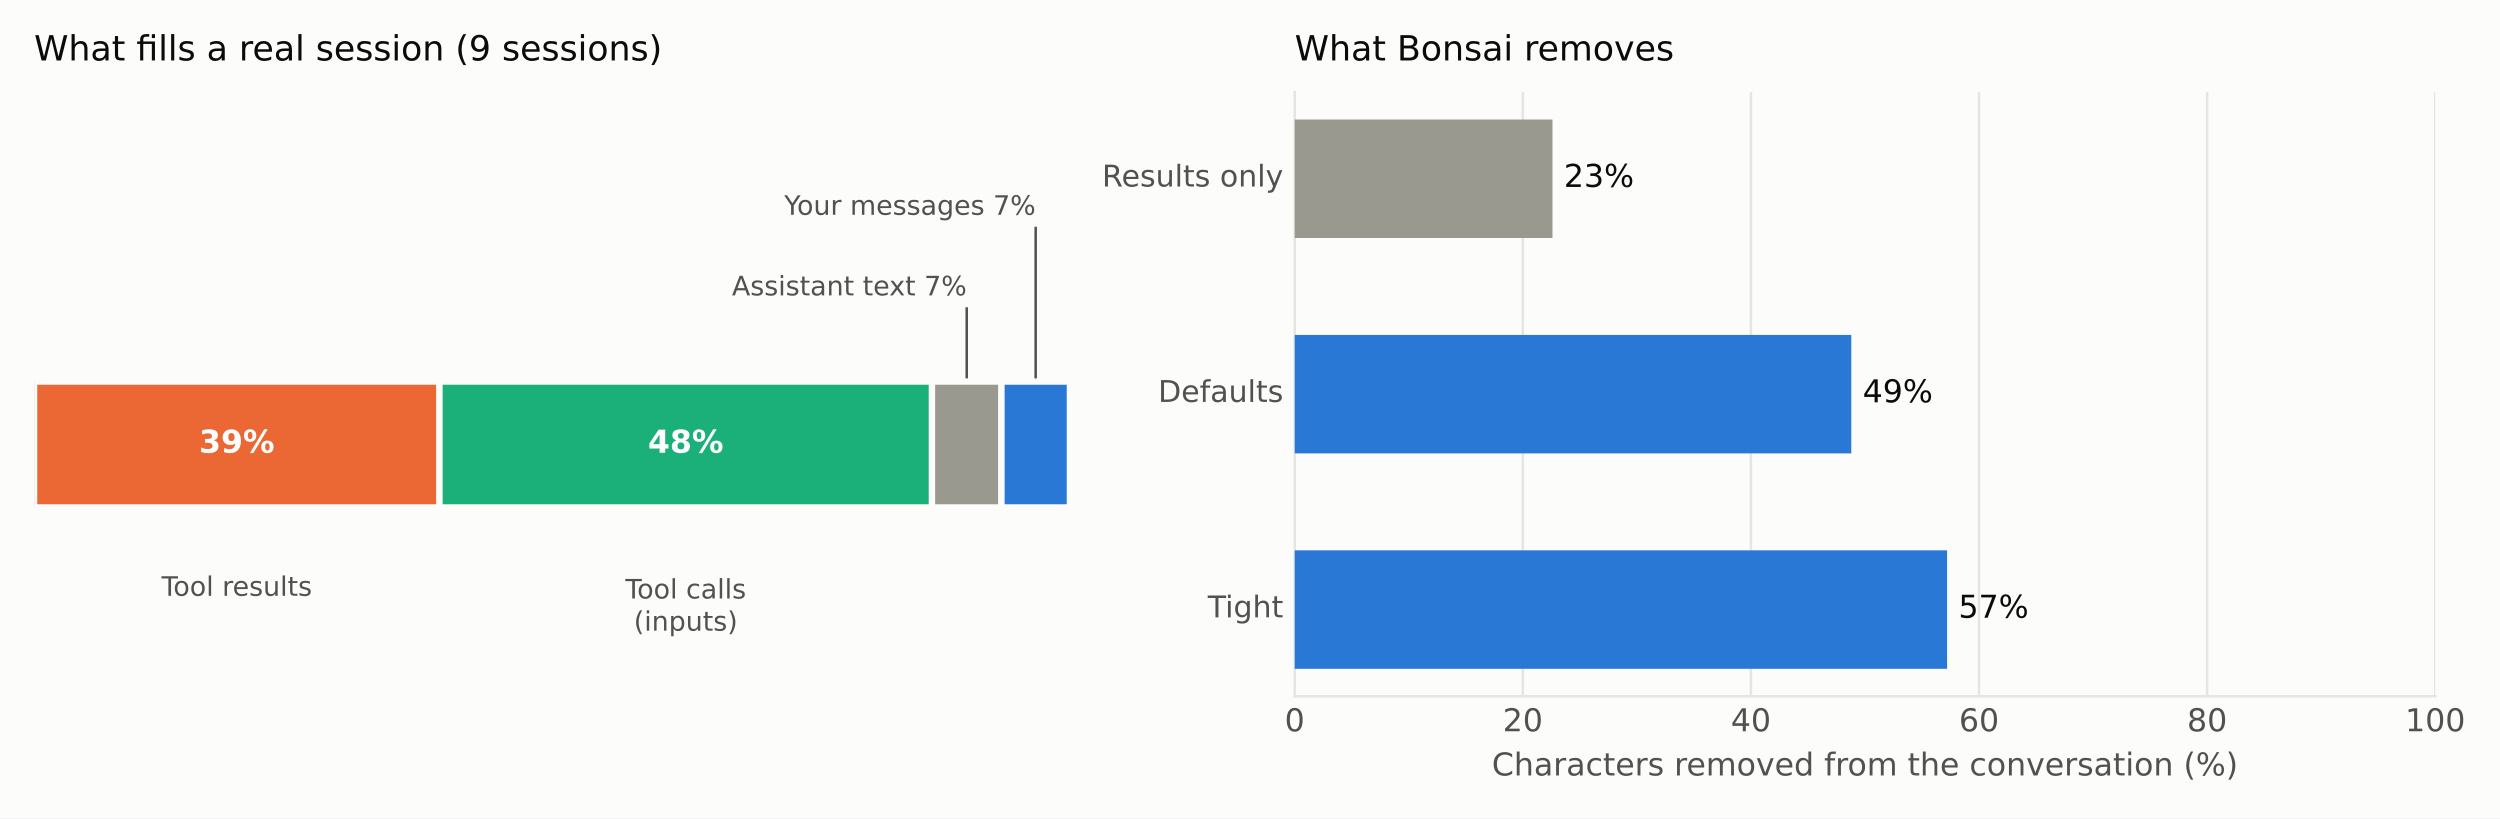
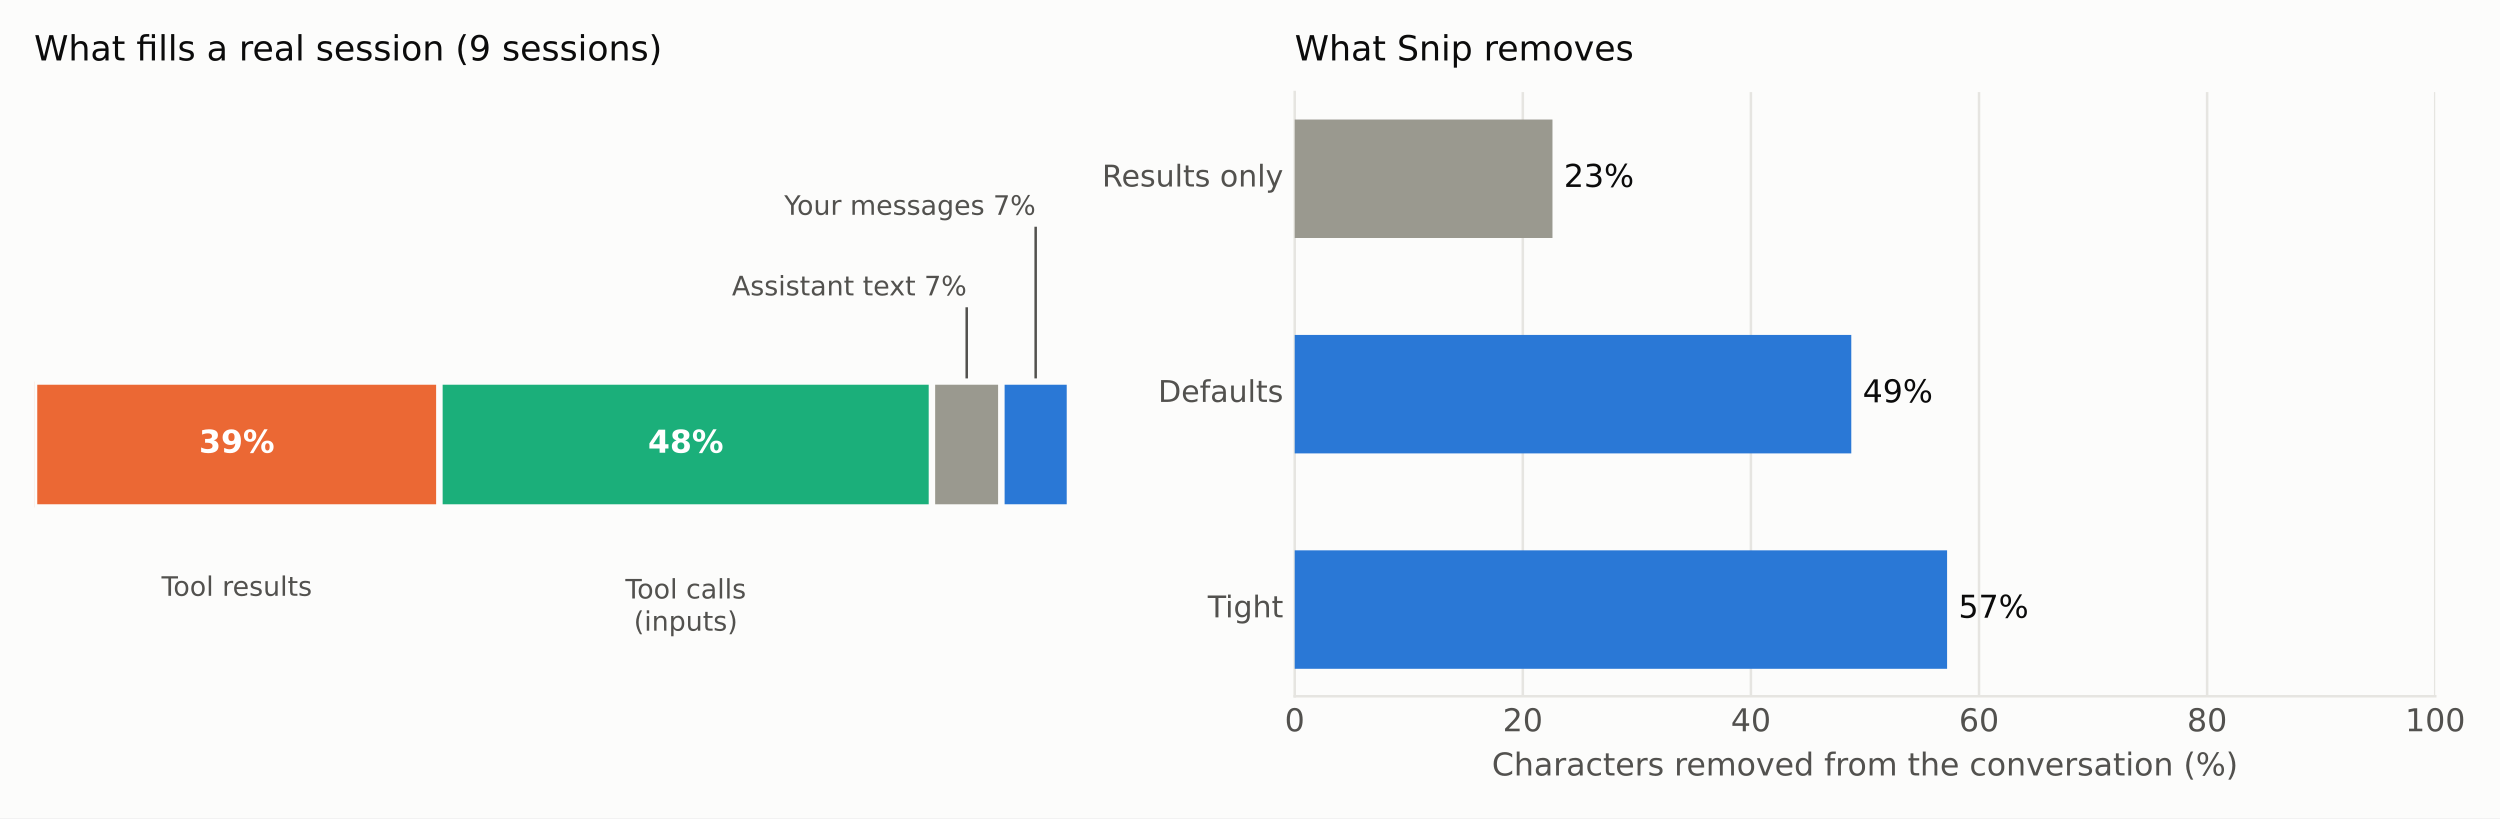
<svg xmlns="http://www.w3.org/2000/svg" xmlns:xlink="http://www.w3.org/1999/xlink" width="792pt" height="259.2pt" viewBox="0 0 792 259.2" version="1.1">
  <defs>
    <style type="text/css">*{stroke-linejoin: round; stroke-linecap: butt}</style>
  </defs>
  <g id="figure_1">
    <g id="patch_1">
      <path d="M 0 259.2  L 792 259.2  L 792 0  L 0 0  z " style="fill: #fcfcfb" />
    </g>
    <g id="axes_1">
      <g id="line2d_1">
-         <path d="M 306.258 120.88  L 306.258 97.75  " clip-path="url(#p1b82199950)" style="fill: none; stroke: #52514e; stroke-width: 0.8; stroke-linecap: square" />
+         <path d="M 306.258 120.88  L 306.258 97.75  " clip-path="url(#pab57ac7c06)" style="fill: none; stroke: #52514e; stroke-width: 0.8; stroke-linecap: square" />
      </g>
      <g id="line2d_2">
-         <path d="M 328.101 120.88  L 328.101 72.227  " clip-path="url(#p1b82199950)" style="fill: none; stroke: #52514e; stroke-width: 0.8; stroke-linecap: square" />
+         <path d="M 328.101 120.88  L 328.101 72.227  " clip-path="url(#pab57ac7c06)" style="fill: none; stroke: #52514e; stroke-width: 0.8; stroke-linecap: square" />
      </g>
      <g id="patch_2">
-         <path d="M 10.8 160.759  L 139.231 160.759  L 139.231 120.88  L 10.8 120.88  z " clip-path="url(#p1b82199950)" style="fill: #eb6834; stroke: #fcfcfb; stroke-width: 2; stroke-linejoin: miter" />
+         <path d="M 10.8 160.759  L 139.231 160.759  L 139.231 120.88  L 10.8 120.88  z " clip-path="url(#pab57ac7c06)" style="fill: #eb6834; stroke: #fcfcfb; stroke-width: 2; stroke-linejoin: miter" />
      </g>
      <g id="text_1">
        <g style="fill: #ffffff" transform="translate(63.0477 143.4169) scale(0.1 -0.1)">
          <defs>
            <path id="DejaVuSans-Bold-16" d="M 2981 2516  Q 3453 2394 3698 2092  Q 3944 1791 3944 1325  Q 3944 631 3412 270  Q 2881 -91 1863 -91  Q 1503 -91 1142 -33  Q 781 25 428 141  L 428 1069  Q 766 900 1098 814  Q 1431 728 1753 728  Q 2231 728 2486 893  Q 2741 1059 2741 1369  Q 2741 1688 2480 1852  Q 2219 2016 1709 2016  L 1228 2016  L 1228 2791  L 1734 2791  Q 2188 2791 2409 2933  Q 2631 3075 2631 3366  Q 2631 3634 2415 3781  Q 2200 3928 1806 3928  Q 1516 3928 1219 3862  Q 922 3797 628 3669  L 628 4550  Q 984 4650 1334 4700  Q 1684 4750 2022 4750  Q 2931 4750 3382 4451  Q 3834 4153 3834 3553  Q 3834 3144 3618 2883  Q 3403 2622 2981 2516  z " transform="scale(0.015625)" />
            <path id="DejaVuSans-Bold-1c" d="M 641 103  L 641 966  Q 928 831 1190 764  Q 1453 697 1709 697  Q 2247 697 2547 995  Q 2847 1294 2900 1881  Q 2688 1725 2447 1647  Q 2206 1569 1925 1569  Q 1209 1569 770 1986  Q 331 2403 331 3084  Q 331 3838 820 4291  Q 1309 4744 2131 4744  Q 3044 4744 3544 4128  Q 4044 3513 4044 2388  Q 4044 1231 3459 570  Q 2875 -91 1856 -91  Q 1528 -91 1228 -42  Q 928 6 641 103  z M 2125 2350  Q 2441 2350 2600 2554  Q 2759 2759 2759 3169  Q 2759 3575 2600 3781  Q 2441 3988 2125 3988  Q 1809 3988 1650 3781  Q 1491 3575 1491 3169  Q 1491 2759 1650 2554  Q 1809 2350 2125 2350  z " transform="scale(0.015625)" />
            <path id="DejaVuSans-Bold-8" d="M 4959 1925  Q 4738 1925 4616 1733  Q 4494 1541 4494 1184  Q 4494 825 4614 633  Q 4734 441 4959 441  Q 5184 441 5303 633  Q 5422 825 5422 1184  Q 5422 1541 5301 1733  Q 5181 1925 4959 1925  z M 4959 2450  Q 5541 2450 5875 2112  Q 6209 1775 6209 1184  Q 6209 594 5875 251  Q 5541 -91 4959 -91  Q 4378 -91 4042 251  Q 3706 594 3706 1184  Q 3706 1772 4042 2111  Q 4378 2450 4959 2450  z M 2094 -91  L 1403 -91  L 4319 4750  L 5013 4750  L 2094 -91  z M 1453 4750  Q 2034 4750 2367 4411  Q 2700 4072 2700 3481  Q 2700 2891 2367 2550  Q 2034 2209 1453 2209  Q 872 2209 539 2550  Q 206 2891 206 3481  Q 206 4072 539 4411  Q 872 4750 1453 4750  z M 1453 4225  Q 1228 4225 1106 4031  Q 984 3838 984 3481  Q 984 3122 1106 2926  Q 1228 2731 1453 2731  Q 1678 2731 1798 2926  Q 1919 3122 1919 3481  Q 1919 3838 1797 4031  Q 1675 4225 1453 4225  z " transform="scale(0.015625)" />
          </defs>
          <use xlink:href="#DejaVuSans-Bold-16" />
          <use xlink:href="#DejaVuSans-Bold-1c" transform="translate(69.57812 0)" />
          <use xlink:href="#DejaVuSans-Bold-8" transform="translate(139.1562 0)" />
        </g>
      </g>
      <g id="text_2">
        <g style="fill: #52514e" transform="translate(51.1725 188.7523) scale(0.085 -0.085)">
          <defs>
            <path id="DejaVuSans-37" d="M -19 4666  L 3928 4666  L 3928 4134  L 2272 4134  L 2272 0  L 1638 0  L 1638 4134  L -19 4134  L -19 4666  z " transform="scale(0.015625)" />
            <path id="DejaVuSans-52" d="M 1959 3097  Q 1497 3097 1228 2736  Q 959 2375 959 1747  Q 959 1119 1226 758  Q 1494 397 1959 397  Q 2419 397 2687 759  Q 2956 1122 2956 1747  Q 2956 2369 2687 2733  Q 2419 3097 1959 3097  z M 1959 3584  Q 2709 3584 3137 3096  Q 3566 2609 3566 1747  Q 3566 888 3137 398  Q 2709 -91 1959 -91  Q 1206 -91 779 398  Q 353 888 353 1747  Q 353 2609 779 3096  Q 1206 3584 1959 3584  z " transform="scale(0.015625)" />
            <path id="DejaVuSans-4f" d="M 603 4863  L 1178 4863  L 1178 0  L 603 0  L 603 4863  z " transform="scale(0.015625)" />
            <path id="DejaVuSans-3" transform="scale(0.015625)" />
            <path id="DejaVuSans-55" d="M 2631 2963  Q 2534 3019 2420 3045  Q 2306 3072 2169 3072  Q 1681 3072 1420 2755  Q 1159 2438 1159 1844  L 1159 0  L 581 0  L 581 3500  L 1159 3500  L 1159 2956  Q 1341 3275 1631 3429  Q 1922 3584 2338 3584  Q 2397 3584 2469 3576  Q 2541 3569 2628 3553  L 2631 2963  z " transform="scale(0.015625)" />
            <path id="DejaVuSans-48" d="M 3597 1894  L 3597 1613  L 953 1613  Q 991 1019 1311 708  Q 1631 397 2203 397  Q 2534 397 2845 478  Q 3156 559 3463 722  L 3463 178  Q 3153 47 2828 -22  Q 2503 -91 2169 -91  Q 1331 -91 842 396  Q 353 884 353 1716  Q 353 2575 817 3079  Q 1281 3584 2069 3584  Q 2775 3584 3186 3129  Q 3597 2675 3597 1894  z M 3022 2063  Q 3016 2534 2758 2815  Q 2500 3097 2075 3097  Q 1594 3097 1305 2825  Q 1016 2553 972 2059  L 3022 2063  z " transform="scale(0.015625)" />
            <path id="DejaVuSans-56" d="M 2834 3397  L 2834 2853  Q 2591 2978 2328 3040  Q 2066 3103 1784 3103  Q 1356 3103 1142 2972  Q 928 2841 928 2578  Q 928 2378 1081 2264  Q 1234 2150 1697 2047  L 1894 2003  Q 2506 1872 2764 1633  Q 3022 1394 3022 966  Q 3022 478 2636 193  Q 2250 -91 1575 -91  Q 1294 -91 989 -36  Q 684 19 347 128  L 347 722  Q 666 556 975 473  Q 1284 391 1588 391  Q 1994 391 2212 530  Q 2431 669 2431 922  Q 2431 1156 2273 1281  Q 2116 1406 1581 1522  L 1381 1569  Q 847 1681 609 1914  Q 372 2147 372 2553  Q 372 3047 722 3315  Q 1072 3584 1716 3584  Q 2034 3584 2315 3537  Q 2597 3491 2834 3397  z " transform="scale(0.015625)" />
            <path id="DejaVuSans-58" d="M 544 1381  L 544 3500  L 1119 3500  L 1119 1403  Q 1119 906 1312 657  Q 1506 409 1894 409  Q 2359 409 2629 706  Q 2900 1003 2900 1516  L 2900 3500  L 3475 3500  L 3475 0  L 2900 0  L 2900 538  Q 2691 219 2414 64  Q 2138 -91 1772 -91  Q 1169 -91 856 284  Q 544 659 544 1381  z M 1991 3584  L 1991 3584  z " transform="scale(0.015625)" />
            <path id="DejaVuSans-57" d="M 1172 4494  L 1172 3500  L 2356 3500  L 2356 3053  L 1172 3053  L 1172 1153  Q 1172 725 1289 603  Q 1406 481 1766 481  L 2356 481  L 2356 0  L 1766 0  Q 1100 0 847 248  Q 594 497 594 1153  L 594 3053  L 172 3053  L 172 3500  L 594 3500  L 594 4494  L 1172 4494  z " transform="scale(0.015625)" />
          </defs>
          <use xlink:href="#DejaVuSans-37" />
          <use xlink:href="#DejaVuSans-52" transform="translate(44.09375 0)" />
          <use xlink:href="#DejaVuSans-52" transform="translate(105.2812 0)" />
          <use xlink:href="#DejaVuSans-4f" transform="translate(166.4688 0)" />
          <use xlink:href="#DejaVuSans-3" transform="translate(194.25 0)" />
          <use xlink:href="#DejaVuSans-55" transform="translate(226.0312 0)" />
          <use xlink:href="#DejaVuSans-48" transform="translate(264.9375 0)" />
          <use xlink:href="#DejaVuSans-56" transform="translate(326.4688 0)" />
          <use xlink:href="#DejaVuSans-58" transform="translate(378.5625 0)" />
          <use xlink:href="#DejaVuSans-4f" transform="translate(441.9375 0)" />
          <use xlink:href="#DejaVuSans-57" transform="translate(469.7188 0)" />
          <use xlink:href="#DejaVuSans-56" transform="translate(508.9219 0)" />
        </g>
      </g>
      <g id="patch_3">
-         <path d="M 139.231 160.759  L 295.254 160.759  L 295.254 120.88  L 139.231 120.88  z " clip-path="url(#p1b82199950)" style="fill: #1baf7a; stroke: #fcfcfb; stroke-width: 2; stroke-linejoin: miter" />
+         <path d="M 139.231 160.759  L 295.254 160.759  L 295.254 120.88  L 139.231 120.88  z " clip-path="url(#pab57ac7c06)" style="fill: #1baf7a; stroke: #fcfcfb; stroke-width: 2; stroke-linejoin: miter" />
      </g>
      <g id="text_3">
        <g style="fill: #ffffff" transform="translate(205.2747 143.4169) scale(0.1 -0.1)">
          <defs>
            <path id="DejaVuSans-Bold-17" d="M 2356 3675  L 1038 1722  L 2356 1722  L 2356 3675  z M 2156 4666  L 3494 4666  L 3494 1722  L 4159 1722  L 4159 850  L 3494 850  L 3494 0  L 2356 0  L 2356 850  L 288 850  L 288 1881  L 2156 4666  z " transform="scale(0.015625)" />
            <path id="DejaVuSans-Bold-1b" d="M 2228 2088  Q 1891 2088 1709 1903  Q 1528 1719 1528 1375  Q 1528 1031 1709 848  Q 1891 666 2228 666  Q 2563 666 2741 848  Q 2919 1031 2919 1375  Q 2919 1722 2741 1905  Q 2563 2088 2228 2088  z M 1350 2484  Q 925 2613 709 2878  Q 494 3144 494 3541  Q 494 4131 934 4440  Q 1375 4750 2228 4750  Q 3075 4750 3515 4442  Q 3956 4134 3956 3541  Q 3956 3144 3739 2878  Q 3522 2613 3097 2484  Q 3572 2353 3814 2058  Q 4056 1763 4056 1313  Q 4056 619 3595 264  Q 3134 -91 2228 -91  Q 1319 -91 855 264  Q 391 619 391 1313  Q 391 1763 633 2058  Q 875 2353 1350 2484  z M 1631 3419  Q 1631 3141 1786 2991  Q 1941 2841 2228 2841  Q 2509 2841 2662 2991  Q 2816 3141 2816 3419  Q 2816 3697 2662 3845  Q 2509 3994 2228 3994  Q 1941 3994 1786 3844  Q 1631 3694 1631 3419  z " transform="scale(0.015625)" />
          </defs>
          <use xlink:href="#DejaVuSans-Bold-17" />
          <use xlink:href="#DejaVuSans-Bold-1b" transform="translate(69.57812 0)" />
          <use xlink:href="#DejaVuSans-Bold-8" transform="translate(139.1562 0)" />
        </g>
      </g>
      <g id="text_4">
        <g style="fill: #52514e" transform="translate(198.1197 189.6031) scale(0.085 -0.085)">
          <defs>
            <path id="DejaVuSans-46" d="M 3122 3366  L 3122 2828  Q 2878 2963 2633 3030  Q 2388 3097 2138 3097  Q 1578 3097 1268 2742  Q 959 2388 959 1747  Q 959 1106 1268 751  Q 1578 397 2138 397  Q 2388 397 2633 464  Q 2878 531 3122 666  L 3122 134  Q 2881 22 2623 -34  Q 2366 -91 2075 -91  Q 1284 -91 818 406  Q 353 903 353 1747  Q 353 2603 823 3093  Q 1294 3584 2113 3584  Q 2378 3584 2631 3529  Q 2884 3475 3122 3366  z " transform="scale(0.015625)" />
            <path id="DejaVuSans-44" d="M 2194 1759  Q 1497 1759 1228 1600  Q 959 1441 959 1056  Q 959 750 1161 570  Q 1363 391 1709 391  Q 2188 391 2477 730  Q 2766 1069 2766 1631  L 2766 1759  L 2194 1759  z M 3341 1997  L 3341 0  L 2766 0  L 2766 531  Q 2569 213 2275 61  Q 1981 -91 1556 -91  Q 1019 -91 701 211  Q 384 513 384 1019  Q 384 1609 779 1909  Q 1175 2209 1959 2209  L 2766 2209  L 2766 2266  Q 2766 2663 2505 2880  Q 2244 3097 1772 3097  Q 1472 3097 1187 3025  Q 903 2953 641 2809  L 641 3341  Q 956 3463 1253 3523  Q 1550 3584 1831 3584  Q 2591 3584 2966 3190  Q 3341 2797 3341 1997  z " transform="scale(0.015625)" />
          </defs>
          <use xlink:href="#DejaVuSans-37" />
          <use xlink:href="#DejaVuSans-52" transform="translate(44.09375 0)" />
          <use xlink:href="#DejaVuSans-52" transform="translate(105.2812 0)" />
          <use xlink:href="#DejaVuSans-4f" transform="translate(166.4688 0)" />
          <use xlink:href="#DejaVuSans-3" transform="translate(194.25 0)" />
          <use xlink:href="#DejaVuSans-46" transform="translate(226.0312 0)" />
          <use xlink:href="#DejaVuSans-44" transform="translate(281.0156 0)" />
          <use xlink:href="#DejaVuSans-4f" transform="translate(342.2969 0)" />
          <use xlink:href="#DejaVuSans-4f" transform="translate(370.0781 0)" />
          <use xlink:href="#DejaVuSans-56" transform="translate(397.8594 0)" />
        </g>
        <g style="fill: #52514e" transform="translate(200.7806 199.8054) scale(0.085 -0.085)">
          <defs>
            <path id="DejaVuSans-b" d="M 1984 4856  Q 1566 4138 1362 3434  Q 1159 2731 1159 2009  Q 1159 1288 1364 580  Q 1569 -128 1984 -844  L 1484 -844  Q 1016 -109 783 600  Q 550 1309 550 2009  Q 550 2706 781 3412  Q 1013 4119 1484 4856  L 1984 4856  z " transform="scale(0.015625)" />
            <path id="DejaVuSans-4c" d="M 603 3500  L 1178 3500  L 1178 0  L 603 0  L 603 3500  z M 603 4863  L 1178 4863  L 1178 4134  L 603 4134  L 603 4863  z " transform="scale(0.015625)" />
            <path id="DejaVuSans-51" d="M 3513 2113  L 3513 0  L 2938 0  L 2938 2094  Q 2938 2591 2744 2837  Q 2550 3084 2163 3084  Q 1697 3084 1428 2787  Q 1159 2491 1159 1978  L 1159 0  L 581 0  L 581 3500  L 1159 3500  L 1159 2956  Q 1366 3272 1645 3428  Q 1925 3584 2291 3584  Q 2894 3584 3203 3211  Q 3513 2838 3513 2113  z " transform="scale(0.015625)" />
            <path id="DejaVuSans-53" d="M 1159 525  L 1159 -1331  L 581 -1331  L 581 3500  L 1159 3500  L 1159 2969  Q 1341 3281 1617 3432  Q 1894 3584 2278 3584  Q 2916 3584 3314 3078  Q 3713 2572 3713 1747  Q 3713 922 3314 415  Q 2916 -91 2278 -91  Q 1894 -91 1617 61  Q 1341 213 1159 525  z M 3116 1747  Q 3116 2381 2855 2742  Q 2594 3103 2138 3103  Q 1681 3103 1420 2742  Q 1159 2381 1159 1747  Q 1159 1113 1420 752  Q 1681 391 2138 391  Q 2594 391 2855 752  Q 3116 1113 3116 1747  z " transform="scale(0.015625)" />
            <path id="DejaVuSans-c" d="M 513 4856  L 1013 4856  Q 1481 4119 1714 3412  Q 1947 2706 1947 2009  Q 1947 1309 1714 600  Q 1481 -109 1013 -844  L 513 -844  Q 928 -128 1133 580  Q 1338 1288 1338 2009  Q 1338 2731 1133 3434  Q 928 4138 513 4856  z " transform="scale(0.015625)" />
          </defs>
          <use xlink:href="#DejaVuSans-b" />
          <use xlink:href="#DejaVuSans-4c" transform="translate(39.01562 0)" />
          <use xlink:href="#DejaVuSans-51" transform="translate(66.79688 0)" />
          <use xlink:href="#DejaVuSans-53" transform="translate(130.1719 0)" />
          <use xlink:href="#DejaVuSans-58" transform="translate(193.6562 0)" />
          <use xlink:href="#DejaVuSans-57" transform="translate(257.0312 0)" />
          <use xlink:href="#DejaVuSans-56" transform="translate(296.2344 0)" />
          <use xlink:href="#DejaVuSans-c" transform="translate(348.3281 0)" />
        </g>
      </g>
      <g id="patch_4">
-         <path d="M 295.254 160.759  L 317.261 160.759  L 317.261 120.88  L 295.254 120.88  z " clip-path="url(#p1b82199950)" style="fill: #9a998f; stroke: #fcfcfb; stroke-width: 2; stroke-linejoin: miter" />
+         <path d="M 295.254 160.759  L 317.261 160.759  L 317.261 120.88  L 295.254 120.88  z " clip-path="url(#pab57ac7c06)" style="fill: #9a998f; stroke: #fcfcfb; stroke-width: 2; stroke-linejoin: miter" />
      </g>
      <g id="text_5">
        <g style="fill: #52514e" transform="translate(231.8735 93.57734) scale(0.085 -0.085)">
          <defs>
            <path id="DejaVuSans-24" d="M 2188 4044  L 1331 1722  L 3047 1722  L 2188 4044  z M 1831 4666  L 2547 4666  L 4325 0  L 3669 0  L 3244 1197  L 1141 1197  L 716 0  L 50 0  L 1831 4666  z " transform="scale(0.015625)" />
            <path id="DejaVuSans-5b" d="M 3513 3500  L 2247 1797  L 3578 0  L 2900 0  L 1881 1375  L 863 0  L 184 0  L 1544 1831  L 300 3500  L 978 3500  L 1906 2253  L 2834 3500  L 3513 3500  z " transform="scale(0.015625)" />
            <path id="DejaVuSans-1a" d="M 525 4666  L 3525 4666  L 3525 4397  L 1831 0  L 1172 0  L 2766 4134  L 525 4134  L 525 4666  z " transform="scale(0.015625)" />
            <path id="DejaVuSans-8" d="M 4653 2053  Q 4381 2053 4226 1822  Q 4072 1591 4072 1178  Q 4072 772 4226 539  Q 4381 306 4653 306  Q 4919 306 5073 539  Q 5228 772 5228 1178  Q 5228 1588 5073 1820  Q 4919 2053 4653 2053  z M 4653 2450  Q 5147 2450 5437 2106  Q 5728 1763 5728 1178  Q 5728 594 5436 251  Q 5144 -91 4653 -91  Q 4153 -91 3862 251  Q 3572 594 3572 1178  Q 3572 1766 3864 2108  Q 4156 2450 4653 2450  z M 1428 4353  Q 1159 4353 1004 4120  Q 850 3888 850 3481  Q 850 3069 1003 2837  Q 1156 2606 1428 2606  Q 1700 2606 1854 2837  Q 2009 3069 2009 3481  Q 2009 3884 1853 4118  Q 1697 4353 1428 4353  z M 4250 4750  L 4750 4750  L 1831 -91  L 1331 -91  L 4250 4750  z M 1428 4750  Q 1922 4750 2215 4408  Q 2509 4066 2509 3481  Q 2509 2891 2217 2550  Q 1925 2209 1428 2209  Q 931 2209 642 2551  Q 353 2894 353 3481  Q 353 4063 643 4406  Q 934 4750 1428 4750  z " transform="scale(0.015625)" />
          </defs>
          <use xlink:href="#DejaVuSans-24" />
          <use xlink:href="#DejaVuSans-56" transform="translate(68.40625 0)" />
          <use xlink:href="#DejaVuSans-56" transform="translate(120.5 0)" />
          <use xlink:href="#DejaVuSans-4c" transform="translate(172.5938 0)" />
          <use xlink:href="#DejaVuSans-56" transform="translate(200.375 0)" />
          <use xlink:href="#DejaVuSans-57" transform="translate(252.4688 0)" />
          <use xlink:href="#DejaVuSans-44" transform="translate(291.6719 0)" />
          <use xlink:href="#DejaVuSans-51" transform="translate(352.9531 0)" />
          <use xlink:href="#DejaVuSans-57" transform="translate(416.3281 0)" />
          <use xlink:href="#DejaVuSans-3" transform="translate(455.5312 0)" />
          <use xlink:href="#DejaVuSans-57" transform="translate(487.3125 0)" />
          <use xlink:href="#DejaVuSans-48" transform="translate(526.5156 0)" />
          <use xlink:href="#DejaVuSans-5b" transform="translate(586.2969 0)" />
          <use xlink:href="#DejaVuSans-57" transform="translate(645.4844 0)" />
          <use xlink:href="#DejaVuSans-3" transform="translate(684.6875 0)" />
          <use xlink:href="#DejaVuSans-1a" transform="translate(716.4688 0)" />
          <use xlink:href="#DejaVuSans-8" transform="translate(780.0938 0)" />
        </g>
      </g>
      <g id="patch_5">
-         <path d="M 317.261 160.759  L 338.94 160.759  L 338.94 120.88  L 317.261 120.88  z " clip-path="url(#p1b82199950)" style="fill: #2a78d6; stroke: #fcfcfb; stroke-width: 2; stroke-linejoin: miter" />
+         <path d="M 317.261 160.759  L 338.94 160.759  L 338.94 120.88  L 317.261 120.88  z " clip-path="url(#pab57ac7c06)" style="fill: #2a78d6; stroke: #fcfcfb; stroke-width: 2; stroke-linejoin: miter" />
      </g>
      <g id="text_6">
        <g style="fill: #52514e" transform="translate(248.44 68.05431) scale(0.085 -0.085)">
          <defs>
            <path id="DejaVuSans-3c" d="M -13 4666  L 666 4666  L 1959 2747  L 3244 4666  L 3922 4666  L 2272 2222  L 2272 0  L 1638 0  L 1638 2222  L -13 4666  z " transform="scale(0.015625)" />
            <path id="DejaVuSans-50" d="M 3328 2828  Q 3544 3216 3844 3400  Q 4144 3584 4550 3584  Q 5097 3584 5394 3201  Q 5691 2819 5691 2113  L 5691 0  L 5113 0  L 5113 2094  Q 5113 2597 4934 2840  Q 4756 3084 4391 3084  Q 3944 3084 3684 2787  Q 3425 2491 3425 1978  L 3425 0  L 2847 0  L 2847 2094  Q 2847 2600 2669 2842  Q 2491 3084 2119 3084  Q 1678 3084 1418 2786  Q 1159 2488 1159 1978  L 1159 0  L 581 0  L 581 3500  L 1159 3500  L 1159 2956  Q 1356 3278 1631 3431  Q 1906 3584 2284 3584  Q 2666 3584 2933 3390  Q 3200 3197 3328 2828  z " transform="scale(0.015625)" />
            <path id="DejaVuSans-4a" d="M 2906 1791  Q 2906 2416 2648 2759  Q 2391 3103 1925 3103  Q 1463 3103 1205 2759  Q 947 2416 947 1791  Q 947 1169 1205 825  Q 1463 481 1925 481  Q 2391 481 2648 825  Q 2906 1169 2906 1791  z M 3481 434  Q 3481 -459 3084 -895  Q 2688 -1331 1869 -1331  Q 1566 -1331 1297 -1286  Q 1028 -1241 775 -1147  L 775 -588  Q 1028 -725 1275 -790  Q 1522 -856 1778 -856  Q 2344 -856 2625 -561  Q 2906 -266 2906 331  L 2906 616  Q 2728 306 2450 153  Q 2172 0 1784 0  Q 1141 0 747 490  Q 353 981 353 1791  Q 353 2603 747 3093  Q 1141 3584 1784 3584  Q 2172 3584 2450 3431  Q 2728 3278 2906 2969  L 2906 3500  L 3481 3500  L 3481 434  z " transform="scale(0.015625)" />
          </defs>
          <use xlink:href="#DejaVuSans-3c" />
          <use xlink:href="#DejaVuSans-52" transform="translate(47.79688 0)" />
          <use xlink:href="#DejaVuSans-58" transform="translate(108.9844 0)" />
          <use xlink:href="#DejaVuSans-55" transform="translate(172.3594 0)" />
          <use xlink:href="#DejaVuSans-3" transform="translate(213.4688 0)" />
          <use xlink:href="#DejaVuSans-50" transform="translate(245.25 0)" />
          <use xlink:href="#DejaVuSans-48" transform="translate(342.6562 0)" />
          <use xlink:href="#DejaVuSans-56" transform="translate(404.1875 0)" />
          <use xlink:href="#DejaVuSans-56" transform="translate(456.2812 0)" />
          <use xlink:href="#DejaVuSans-44" transform="translate(508.375 0)" />
          <use xlink:href="#DejaVuSans-4a" transform="translate(569.6562 0)" />
          <use xlink:href="#DejaVuSans-48" transform="translate(633.1406 0)" />
          <use xlink:href="#DejaVuSans-56" transform="translate(694.6719 0)" />
          <use xlink:href="#DejaVuSans-3" transform="translate(746.7656 0)" />
          <use xlink:href="#DejaVuSans-1a" transform="translate(778.5469 0)" />
          <use xlink:href="#DejaVuSans-8" transform="translate(842.1719 0)" />
        </g>
      </g>
      <g id="text_7">
        <g style="fill: #0b0b0b" transform="translate(10.8 19.15742) scale(0.11 -0.11)">
          <defs>
            <path id="DejaVuSans-3a" d="M 213 4666  L 850 4666  L 1831 722  L 2809 4666  L 3519 4666  L 4500 722  L 5478 4666  L 6119 4666  L 4947 0  L 4153 0  L 3169 4050  L 2175 0  L 1381 0  L 213 4666  z " transform="scale(0.015625)" />
            <path id="DejaVuSans-4b" d="M 3513 2113  L 3513 0  L 2938 0  L 2938 2094  Q 2938 2591 2744 2837  Q 2550 3084 2163 3084  Q 1697 3084 1428 2787  Q 1159 2491 1159 1978  L 1159 0  L 581 0  L 581 4863  L 1159 4863  L 1159 2956  Q 1366 3272 1645 3428  Q 1925 3584 2291 3584  Q 2894 3584 3203 3211  Q 3513 2838 3513 2113  z " transform="scale(0.015625)" />
            <path id="DejaVuSans-13af" d="M 3431 3500  L 3431 0  L 2853 0  L 2853 3053  L 1275 3053  L 1275 0  L 697 0  L 697 3053  L 147 3053  L 147 3500  L 697 3500  L 697 3744  Q 697 4316 967 4589  Q 1238 4863 1797 4863  L 2375 4863  L 2375 4384  L 1825 4384  Q 1516 4384 1395 4259  Q 1275 4134 1275 3809  L 1275 3500  L 3431 3500  z M 2853 4856  L 3431 4856  L 3431 4128  L 2853 4128  L 2853 4856  z " transform="scale(0.015625)" />
            <path id="DejaVuSans-1c" d="M 703 97  L 703 672  Q 941 559 1184 500  Q 1428 441 1663 441  Q 2288 441 2617 861  Q 2947 1281 2994 2138  Q 2813 1869 2534 1725  Q 2256 1581 1919 1581  Q 1219 1581 811 2004  Q 403 2428 403 3163  Q 403 3881 828 4315  Q 1253 4750 1959 4750  Q 2769 4750 3195 4129  Q 3622 3509 3622 2328  Q 3622 1225 3098 567  Q 2575 -91 1691 -91  Q 1453 -91 1209 -44  Q 966 3 703 97  z M 1959 2075  Q 2384 2075 2632 2365  Q 2881 2656 2881 3163  Q 2881 3666 2632 3958  Q 2384 4250 1959 4250  Q 1534 4250 1286 3958  Q 1038 3666 1038 3163  Q 1038 2656 1286 2365  Q 1534 2075 1959 2075  z " transform="scale(0.015625)" />
          </defs>
          <use xlink:href="#DejaVuSans-3a" />
          <use xlink:href="#DejaVuSans-4b" transform="translate(98.875 0)" />
          <use xlink:href="#DejaVuSans-44" transform="translate(162.25 0)" />
          <use xlink:href="#DejaVuSans-57" transform="translate(223.5312 0)" />
          <use xlink:href="#DejaVuSans-3" transform="translate(262.7344 0)" />
          <use xlink:href="#DejaVuSans-13af" transform="translate(294.5156 0)" />
          <use xlink:href="#DejaVuSans-4f" transform="translate(357.5 0)" />
          <use xlink:href="#DejaVuSans-4f" transform="translate(385.2812 0)" />
          <use xlink:href="#DejaVuSans-56" transform="translate(413.0625 0)" />
          <use xlink:href="#DejaVuSans-3" transform="translate(465.1562 0)" />
          <use xlink:href="#DejaVuSans-44" transform="translate(496.9375 0)" />
          <use xlink:href="#DejaVuSans-3" transform="translate(558.2188 0)" />
          <use xlink:href="#DejaVuSans-55" transform="translate(590 0)" />
          <use xlink:href="#DejaVuSans-48" transform="translate(628.9062 0)" />
          <use xlink:href="#DejaVuSans-44" transform="translate(690.4375 0)" />
          <use xlink:href="#DejaVuSans-4f" transform="translate(751.7188 0)" />
          <use xlink:href="#DejaVuSans-3" transform="translate(779.5 0)" />
          <use xlink:href="#DejaVuSans-56" transform="translate(811.2812 0)" />
          <use xlink:href="#DejaVuSans-48" transform="translate(863.375 0)" />
          <use xlink:href="#DejaVuSans-56" transform="translate(924.9062 0)" />
          <use xlink:href="#DejaVuSans-56" transform="translate(977 0)" />
          <use xlink:href="#DejaVuSans-4c" transform="translate(1029.094 0)" />
          <use xlink:href="#DejaVuSans-52" transform="translate(1056.875 0)" />
          <use xlink:href="#DejaVuSans-51" transform="translate(1118.062 0)" />
          <use xlink:href="#DejaVuSans-3" transform="translate(1181.438 0)" />
          <use xlink:href="#DejaVuSans-b" transform="translate(1213.219 0)" />
          <use xlink:href="#DejaVuSans-1c" transform="translate(1252.234 0)" />
          <use xlink:href="#DejaVuSans-3" transform="translate(1315.859 0)" />
          <use xlink:href="#DejaVuSans-56" transform="translate(1347.641 0)" />
          <use xlink:href="#DejaVuSans-48" transform="translate(1399.734 0)" />
          <use xlink:href="#DejaVuSans-56" transform="translate(1461.266 0)" />
          <use xlink:href="#DejaVuSans-56" transform="translate(1513.359 0)" />
          <use xlink:href="#DejaVuSans-4c" transform="translate(1565.453 0)" />
          <use xlink:href="#DejaVuSans-52" transform="translate(1593.234 0)" />
          <use xlink:href="#DejaVuSans-51" transform="translate(1654.422 0)" />
          <use xlink:href="#DejaVuSans-56" transform="translate(1717.797 0)" />
          <use xlink:href="#DejaVuSans-c" transform="translate(1769.891 0)" />
        </g>
      </g>
    </g>
    <g id="axes_2">
      <g id="patch_6">
        <path d="M 410.164 220.578  L 771.48 220.578  L 771.48 29.157  L 410.164 29.157  z " style="fill: #fcfcfb" />
      </g>
      <g id="matplotlib.axis_1">
        <g id="xtick_1">
          <g id="line2d_3">
-             <path d="M 410.164 220.578  L 410.164 29.157  " clip-path="url(#p994bf8fdcb)" style="fill: none; stroke: #e6e5e1; stroke-width: 0.8; stroke-linecap: square" />
+             <path d="M 410.164 220.578  L 410.164 29.157  " clip-path="url(#p571dadf076)" style="fill: none; stroke: #e6e5e1; stroke-width: 0.8; stroke-linecap: square" />
          </g>
          <g id="line2d_4" />
          <g id="text_8">
            <g style="fill: #52514e" transform="translate(406.983 231.6753) scale(0.1 -0.1)">
              <defs>
                <path id="DejaVuSans-13" d="M 2034 4250  Q 1547 4250 1301 3770  Q 1056 3291 1056 2328  Q 1056 1369 1301 889  Q 1547 409 2034 409  Q 2525 409 2770 889  Q 3016 1369 3016 2328  Q 3016 3291 2770 3770  Q 2525 4250 2034 4250  z M 2034 4750  Q 2819 4750 3233 4129  Q 3647 3509 3647 2328  Q 3647 1150 3233 529  Q 2819 -91 2034 -91  Q 1250 -91 836 529  Q 422 1150 422 2328  Q 422 3509 836 4129  Q 1250 4750 2034 4750  z " transform="scale(0.015625)" />
              </defs>
              <use xlink:href="#DejaVuSans-13" />
            </g>
          </g>
        </g>
        <g id="xtick_2">
          <g id="line2d_5">
-             <path d="M 482.427 220.578  L 482.427 29.157  " clip-path="url(#p994bf8fdcb)" style="fill: none; stroke: #e6e5e1; stroke-width: 0.8; stroke-linecap: square" />
+             <path d="M 482.427 220.578  L 482.427 29.157  " clip-path="url(#p571dadf076)" style="fill: none; stroke: #e6e5e1; stroke-width: 0.8; stroke-linecap: square" />
          </g>
          <g id="line2d_6" />
          <g id="text_9">
            <g style="fill: #52514e" transform="translate(476.0649 231.6753) scale(0.1 -0.1)">
              <defs>
                <path id="DejaVuSans-15" d="M 1228 531  L 3431 531  L 3431 0  L 469 0  L 469 531  Q 828 903 1448 1529  Q 2069 2156 2228 2338  Q 2531 2678 2651 2914  Q 2772 3150 2772 3378  Q 2772 3750 2511 3984  Q 2250 4219 1831 4219  Q 1534 4219 1204 4116  Q 875 4013 500 3803  L 500 4441  Q 881 4594 1212 4672  Q 1544 4750 1819 4750  Q 2544 4750 2975 4387  Q 3406 4025 3406 3419  Q 3406 3131 3298 2873  Q 3191 2616 2906 2266  Q 2828 2175 2409 1742  Q 1991 1309 1228 531  z " transform="scale(0.015625)" />
              </defs>
              <use xlink:href="#DejaVuSans-15" />
              <use xlink:href="#DejaVuSans-13" transform="translate(63.625 0)" />
            </g>
          </g>
        </g>
        <g id="xtick_3">
          <g id="line2d_7">
-             <path d="M 554.691 220.578  L 554.691 29.157  " clip-path="url(#p994bf8fdcb)" style="fill: none; stroke: #e6e5e1; stroke-width: 0.8; stroke-linecap: square" />
+             <path d="M 554.691 220.578  L 554.691 29.157  " clip-path="url(#p571dadf076)" style="fill: none; stroke: #e6e5e1; stroke-width: 0.8; stroke-linecap: square" />
          </g>
          <g id="line2d_8" />
          <g id="text_10">
            <g style="fill: #52514e" transform="translate(548.328 231.6753) scale(0.1 -0.1)">
              <defs>
                <path id="DejaVuSans-17" d="M 2419 4116  L 825 1625  L 2419 1625  L 2419 4116  z M 2253 4666  L 3047 4666  L 3047 1625  L 3713 1625  L 3713 1100  L 3047 1100  L 3047 0  L 2419 0  L 2419 1100  L 313 1100  L 313 1709  L 2253 4666  z " transform="scale(0.015625)" />
              </defs>
              <use xlink:href="#DejaVuSans-17" />
              <use xlink:href="#DejaVuSans-13" transform="translate(63.625 0)" />
            </g>
          </g>
        </g>
        <g id="xtick_4">
          <g id="line2d_9">
-             <path d="M 626.954 220.578  L 626.954 29.157  " clip-path="url(#p994bf8fdcb)" style="fill: none; stroke: #e6e5e1; stroke-width: 0.8; stroke-linecap: square" />
+             <path d="M 626.954 220.578  L 626.954 29.157  " clip-path="url(#p571dadf076)" style="fill: none; stroke: #e6e5e1; stroke-width: 0.8; stroke-linecap: square" />
          </g>
          <g id="line2d_10" />
          <g id="text_11">
            <g style="fill: #52514e" transform="translate(620.5912 231.6753) scale(0.1 -0.1)">
              <defs>
                <path id="DejaVuSans-19" d="M 2113 2584  Q 1688 2584 1439 2293  Q 1191 2003 1191 1497  Q 1191 994 1439 701  Q 1688 409 2113 409  Q 2538 409 2786 701  Q 3034 994 3034 1497  Q 3034 2003 2786 2293  Q 2538 2584 2113 2584  z M 3366 4563  L 3366 3988  Q 3128 4100 2886 4159  Q 2644 4219 2406 4219  Q 1781 4219 1451 3797  Q 1122 3375 1075 2522  Q 1259 2794 1537 2939  Q 1816 3084 2150 3084  Q 2853 3084 3261 2657  Q 3669 2231 3669 1497  Q 3669 778 3244 343  Q 2819 -91 2113 -91  Q 1303 -91 875 529  Q 447 1150 447 2328  Q 447 3434 972 4092  Q 1497 4750 2381 4750  Q 2619 4750 2861 4703  Q 3103 4656 3366 4563  z " transform="scale(0.015625)" />
              </defs>
              <use xlink:href="#DejaVuSans-19" />
              <use xlink:href="#DejaVuSans-13" transform="translate(63.625 0)" />
            </g>
          </g>
        </g>
        <g id="xtick_5">
          <g id="line2d_11">
-             <path d="M 699.217 220.578  L 699.217 29.157  " clip-path="url(#p994bf8fdcb)" style="fill: none; stroke: #e6e5e1; stroke-width: 0.8; stroke-linecap: square" />
+             <path d="M 699.217 220.578  L 699.217 29.157  " clip-path="url(#p571dadf076)" style="fill: none; stroke: #e6e5e1; stroke-width: 0.8; stroke-linecap: square" />
          </g>
          <g id="line2d_12" />
          <g id="text_12">
            <g style="fill: #52514e" transform="translate(692.8543 231.6753) scale(0.1 -0.1)">
              <defs>
                <path id="DejaVuSans-1b" d="M 2034 2216  Q 1584 2216 1326 1975  Q 1069 1734 1069 1313  Q 1069 891 1326 650  Q 1584 409 2034 409  Q 2484 409 2743 651  Q 3003 894 3003 1313  Q 3003 1734 2745 1975  Q 2488 2216 2034 2216  z M 1403 2484  Q 997 2584 770 2862  Q 544 3141 544 3541  Q 544 4100 942 4425  Q 1341 4750 2034 4750  Q 2731 4750 3128 4425  Q 3525 4100 3525 3541  Q 3525 3141 3298 2862  Q 3072 2584 2669 2484  Q 3125 2378 3379 2068  Q 3634 1759 3634 1313  Q 3634 634 3220 271  Q 2806 -91 2034 -91  Q 1263 -91 848 271  Q 434 634 434 1313  Q 434 1759 690 2068  Q 947 2378 1403 2484  z M 1172 3481  Q 1172 3119 1398 2916  Q 1625 2713 2034 2713  Q 2441 2713 2670 2916  Q 2900 3119 2900 3481  Q 2900 3844 2670 4047  Q 2441 4250 2034 4250  Q 1625 4250 1398 4047  Q 1172 3844 1172 3481  z " transform="scale(0.015625)" />
              </defs>
              <use xlink:href="#DejaVuSans-1b" />
              <use xlink:href="#DejaVuSans-13" transform="translate(63.625 0)" />
            </g>
          </g>
        </g>
        <g id="xtick_6">
          <g id="line2d_13">
-             <path d="M 771.48 220.578  L 771.48 29.157  " clip-path="url(#p994bf8fdcb)" style="fill: none; stroke: #e6e5e1; stroke-width: 0.8; stroke-linecap: square" />
+             <path d="M 771.48 220.578  L 771.48 29.157  " clip-path="url(#p571dadf076)" style="fill: none; stroke: #e6e5e1; stroke-width: 0.8; stroke-linecap: square" />
          </g>
          <g id="line2d_14" />
          <g id="text_13">
            <g style="fill: #52514e" transform="translate(761.9362 231.6753) scale(0.1 -0.1)">
              <defs>
                <path id="DejaVuSans-14" d="M 794 531  L 1825 531  L 1825 4091  L 703 3866  L 703 4441  L 1819 4666  L 2450 4666  L 2450 531  L 3481 531  L 3481 0  L 794 0  L 794 531  z " transform="scale(0.015625)" />
              </defs>
              <use xlink:href="#DejaVuSans-14" />
              <use xlink:href="#DejaVuSans-13" transform="translate(63.625 0)" />
              <use xlink:href="#DejaVuSans-13" transform="translate(127.25 0)" />
            </g>
          </g>
        </g>
        <g id="text_14">
          <g style="fill: #52514e" transform="translate(472.6174 245.6761) scale(0.1 -0.1)">
            <defs>
              <path id="DejaVuSans-26" d="M 4122 4306  L 4122 3641  Q 3803 3938 3442 4084  Q 3081 4231 2675 4231  Q 1875 4231 1450 3742  Q 1025 3253 1025 2328  Q 1025 1406 1450 917  Q 1875 428 2675 428  Q 3081 428 3442 575  Q 3803 722 4122 1019  L 4122 359  Q 3791 134 3420 21  Q 3050 -91 2638 -91  Q 1578 -91 968 557  Q 359 1206 359 2328  Q 359 3453 968 4101  Q 1578 4750 2638 4750  Q 3056 4750 3426 4639  Q 3797 4528 4122 4306  z " transform="scale(0.015625)" />
              <path id="DejaVuSans-59" d="M 191 3500  L 800 3500  L 1894 563  L 2988 3500  L 3597 3500  L 2284 0  L 1503 0  L 191 3500  z " transform="scale(0.015625)" />
              <path id="DejaVuSans-47" d="M 2906 2969  L 2906 4863  L 3481 4863  L 3481 0  L 2906 0  L 2906 525  Q 2725 213 2448 61  Q 2172 -91 1784 -91  Q 1150 -91 751 415  Q 353 922 353 1747  Q 353 2572 751 3078  Q 1150 3584 1784 3584  Q 2172 3584 2448 3432  Q 2725 3281 2906 2969  z M 947 1747  Q 947 1113 1208 752  Q 1469 391 1925 391  Q 2381 391 2643 752  Q 2906 1113 2906 1747  Q 2906 2381 2643 2742  Q 2381 3103 1925 3103  Q 1469 3103 1208 2742  Q 947 2381 947 1747  z " transform="scale(0.015625)" />
              <path id="DejaVuSans-49" d="M 2375 4863  L 2375 4384  L 1825 4384  Q 1516 4384 1395 4259  Q 1275 4134 1275 3809  L 1275 3500  L 2222 3500  L 2222 3053  L 1275 3053  L 1275 0  L 697 0  L 697 3053  L 147 3053  L 147 3500  L 697 3500  L 697 3744  Q 697 4328 969 4595  Q 1241 4863 1831 4863  L 2375 4863  z " transform="scale(0.015625)" />
            </defs>
            <use xlink:href="#DejaVuSans-26" />
            <use xlink:href="#DejaVuSans-4b" transform="translate(69.82812 0)" />
            <use xlink:href="#DejaVuSans-44" transform="translate(133.2031 0)" />
            <use xlink:href="#DejaVuSans-55" transform="translate(194.4844 0)" />
            <use xlink:href="#DejaVuSans-44" transform="translate(235.5938 0)" />
            <use xlink:href="#DejaVuSans-46" transform="translate(296.875 0)" />
            <use xlink:href="#DejaVuSans-57" transform="translate(351.8594 0)" />
            <use xlink:href="#DejaVuSans-48" transform="translate(391.0625 0)" />
            <use xlink:href="#DejaVuSans-55" transform="translate(452.5938 0)" />
            <use xlink:href="#DejaVuSans-56" transform="translate(493.7031 0)" />
            <use xlink:href="#DejaVuSans-3" transform="translate(545.7969 0)" />
            <use xlink:href="#DejaVuSans-55" transform="translate(577.5781 0)" />
            <use xlink:href="#DejaVuSans-48" transform="translate(616.4844 0)" />
            <use xlink:href="#DejaVuSans-50" transform="translate(678.0156 0)" />
            <use xlink:href="#DejaVuSans-52" transform="translate(775.4219 0)" />
            <use xlink:href="#DejaVuSans-59" transform="translate(836.6094 0)" />
            <use xlink:href="#DejaVuSans-48" transform="translate(895.7969 0)" />
            <use xlink:href="#DejaVuSans-47" transform="translate(957.3281 0)" />
            <use xlink:href="#DejaVuSans-3" transform="translate(1020.812 0)" />
            <use xlink:href="#DejaVuSans-49" transform="translate(1052.594 0)" />
            <use xlink:href="#DejaVuSans-55" transform="translate(1087.797 0)" />
            <use xlink:href="#DejaVuSans-52" transform="translate(1126.703 0)" />
            <use xlink:href="#DejaVuSans-50" transform="translate(1187.891 0)" />
            <use xlink:href="#DejaVuSans-3" transform="translate(1285.297 0)" />
            <use xlink:href="#DejaVuSans-57" transform="translate(1317.078 0)" />
            <use xlink:href="#DejaVuSans-4b" transform="translate(1356.281 0)" />
            <use xlink:href="#DejaVuSans-48" transform="translate(1419.656 0)" />
            <use xlink:href="#DejaVuSans-3" transform="translate(1481.188 0)" />
            <use xlink:href="#DejaVuSans-46" transform="translate(1512.969 0)" />
            <use xlink:href="#DejaVuSans-52" transform="translate(1567.953 0)" />
            <use xlink:href="#DejaVuSans-51" transform="translate(1629.141 0)" />
            <use xlink:href="#DejaVuSans-59" transform="translate(1692.516 0)" />
            <use xlink:href="#DejaVuSans-48" transform="translate(1751.703 0)" />
            <use xlink:href="#DejaVuSans-55" transform="translate(1813.234 0)" />
            <use xlink:href="#DejaVuSans-56" transform="translate(1854.344 0)" />
            <use xlink:href="#DejaVuSans-44" transform="translate(1906.438 0)" />
            <use xlink:href="#DejaVuSans-57" transform="translate(1967.719 0)" />
            <use xlink:href="#DejaVuSans-4c" transform="translate(2006.922 0)" />
            <use xlink:href="#DejaVuSans-52" transform="translate(2034.703 0)" />
            <use xlink:href="#DejaVuSans-51" transform="translate(2095.891 0)" />
            <use xlink:href="#DejaVuSans-3" transform="translate(2159.266 0)" />
            <use xlink:href="#DejaVuSans-b" transform="translate(2191.047 0)" />
            <use xlink:href="#DejaVuSans-8" transform="translate(2230.062 0)" />
            <use xlink:href="#DejaVuSans-c" transform="translate(2325.078 0)" />
          </g>
        </g>
      </g>
      <g id="matplotlib.axis_2" />
      <g id="patch_7">
        <path d="M 410.164 220.578  L 410.164 29.157  " style="fill: none; stroke: #e6e5e1; stroke-width: 0.8; stroke-linejoin: miter; stroke-linecap: square" />
      </g>
      <g id="patch_8">
        <path d="M 410.164 220.578  L 771.48 220.578  " style="fill: none; stroke: #e6e5e1; stroke-width: 0.8; stroke-linejoin: miter; stroke-linecap: square" />
      </g>
      <g id="patch_9">
-         <path d="M 410.164 75.392  L 491.822 75.392  L 491.822 37.858  L 410.164 37.858  z " clip-path="url(#p994bf8fdcb)" style="fill: #9a998f" />
+         <path d="M 410.164 75.392  L 491.822 75.392  L 491.822 37.858  L 410.164 37.858  z " clip-path="url(#p571dadf076)" style="fill: #9a998f" />
      </g>
      <g id="text_15">
        <g style="fill: #0b0b0b" transform="translate(495.4348 59.22269) scale(0.1 -0.1)">
          <defs>
            <path id="DejaVuSans-16" d="M 2597 2516  Q 3050 2419 3304 2112  Q 3559 1806 3559 1356  Q 3559 666 3084 287  Q 2609 -91 1734 -91  Q 1441 -91 1130 -33  Q 819 25 488 141  L 488 750  Q 750 597 1062 519  Q 1375 441 1716 441  Q 2309 441 2620 675  Q 2931 909 2931 1356  Q 2931 1769 2642 2001  Q 2353 2234 1838 2234  L 1294 2234  L 1294 2753  L 1863 2753  Q 2328 2753 2575 2939  Q 2822 3125 2822 3475  Q 2822 3834 2567 4026  Q 2313 4219 1838 4219  Q 1578 4219 1281 4162  Q 984 4106 628 3988  L 628 4550  Q 988 4650 1302 4700  Q 1616 4750 1894 4750  Q 2613 4750 3031 4423  Q 3450 4097 3450 3541  Q 3450 3153 3228 2886  Q 3006 2619 2597 2516  z " transform="scale(0.015625)" />
          </defs>
          <use xlink:href="#DejaVuSans-15" />
          <use xlink:href="#DejaVuSans-16" transform="translate(63.625 0)" />
          <use xlink:href="#DejaVuSans-8" transform="translate(127.25 0)" />
        </g>
      </g>
      <g id="text_16">
        <g style="fill: #52514e" transform="translate(349.134 59.09318) scale(0.095 -0.095)">
          <defs>
            <path id="DejaVuSans-35" d="M 2841 2188  Q 3044 2119 3236 1894  Q 3428 1669 3622 1275  L 4263 0  L 3584 0  L 2988 1197  Q 2756 1666 2539 1819  Q 2322 1972 1947 1972  L 1259 1972  L 1259 0  L 628 0  L 628 4666  L 2053 4666  Q 2853 4666 3247 4331  Q 3641 3997 3641 3322  Q 3641 2881 3436 2590  Q 3231 2300 2841 2188  z M 1259 4147  L 1259 2491  L 2053 2491  Q 2509 2491 2742 2702  Q 2975 2913 2975 3322  Q 2975 3731 2742 3939  Q 2509 4147 2053 4147  L 1259 4147  z " transform="scale(0.015625)" />
            <path id="DejaVuSans-5c" d="M 2059 -325  Q 1816 -950 1584 -1140  Q 1353 -1331 966 -1331  L 506 -1331  L 506 -850  L 844 -850  Q 1081 -850 1212 -737  Q 1344 -625 1503 -206  L 1606 56  L 191 3500  L 800 3500  L 1894 763  L 2988 3500  L 3597 3500  L 2059 -325  z " transform="scale(0.015625)" />
          </defs>
          <use xlink:href="#DejaVuSans-35" />
          <use xlink:href="#DejaVuSans-48" transform="translate(65 0)" />
          <use xlink:href="#DejaVuSans-56" transform="translate(126.5312 0)" />
          <use xlink:href="#DejaVuSans-58" transform="translate(178.625 0)" />
          <use xlink:href="#DejaVuSans-4f" transform="translate(242 0)" />
          <use xlink:href="#DejaVuSans-57" transform="translate(269.7812 0)" />
          <use xlink:href="#DejaVuSans-56" transform="translate(308.9844 0)" />
          <use xlink:href="#DejaVuSans-3" transform="translate(361.0781 0)" />
          <use xlink:href="#DejaVuSans-52" transform="translate(392.8594 0)" />
          <use xlink:href="#DejaVuSans-51" transform="translate(454.0469 0)" />
          <use xlink:href="#DejaVuSans-4f" transform="translate(517.4219 0)" />
          <use xlink:href="#DejaVuSans-5c" transform="translate(545.2031 0)" />
        </g>
      </g>
      <g id="patch_10">
-         <path d="M 410.164 143.634  L 586.486 143.634  L 586.486 106.101  L 410.164 106.101  z " clip-path="url(#p994bf8fdcb)" style="fill: #2a78d6" />
+         <path d="M 410.164 143.634  L 586.486 143.634  L 586.486 106.101  L 410.164 106.101  z " clip-path="url(#p571dadf076)" style="fill: #2a78d6" />
      </g>
      <g id="text_17">
        <g style="fill: #0b0b0b" transform="translate(590.0995 127.4652) scale(0.1 -0.1)">
          <use xlink:href="#DejaVuSans-17" />
          <use xlink:href="#DejaVuSans-1c" transform="translate(63.625 0)" />
          <use xlink:href="#DejaVuSans-8" transform="translate(127.25 0)" />
        </g>
      </g>
      <g id="text_18">
        <g style="fill: #52514e" transform="translate(366.8915 127.3357) scale(0.095 -0.095)">
          <defs>
            <path id="DejaVuSans-27" d="M 1259 4147  L 1259 519  L 2022 519  Q 2988 519 3436 956  Q 3884 1394 3884 2338  Q 3884 3275 3436 3711  Q 2988 4147 2022 4147  L 1259 4147  z M 628 4666  L 1925 4666  Q 3281 4666 3915 4102  Q 4550 3538 4550 2338  Q 4550 1131 3912 565  Q 3275 0 1925 0  L 628 0  L 628 4666  z " transform="scale(0.015625)" />
          </defs>
          <use xlink:href="#DejaVuSans-27" />
          <use xlink:href="#DejaVuSans-48" transform="translate(77 0)" />
          <use xlink:href="#DejaVuSans-49" transform="translate(138.5312 0)" />
          <use xlink:href="#DejaVuSans-44" transform="translate(173.7344 0)" />
          <use xlink:href="#DejaVuSans-58" transform="translate(235.0156 0)" />
          <use xlink:href="#DejaVuSans-4f" transform="translate(298.3906 0)" />
          <use xlink:href="#DejaVuSans-57" transform="translate(326.1719 0)" />
          <use xlink:href="#DejaVuSans-56" transform="translate(365.375 0)" />
        </g>
      </g>
      <g id="patch_11">
-         <path d="M 410.164 211.877  L 616.837 211.877  L 616.837 174.343  L 410.164 174.343  z " clip-path="url(#p994bf8fdcb)" style="fill: #2a78d6" />
+         <path d="M 410.164 211.877  L 616.837 211.877  L 616.837 174.343  L 410.164 174.343  z " clip-path="url(#p571dadf076)" style="fill: #2a78d6" />
      </g>
      <g id="text_19">
        <g style="fill: #0b0b0b" transform="translate(620.45 195.7077) scale(0.1 -0.1)">
          <defs>
            <path id="DejaVuSans-18" d="M 691 4666  L 3169 4666  L 3169 4134  L 1269 4134  L 1269 2991  Q 1406 3038 1543 3061  Q 1681 3084 1819 3084  Q 2600 3084 3056 2656  Q 3513 2228 3513 1497  Q 3513 744 3044 326  Q 2575 -91 1722 -91  Q 1428 -91 1123 -41  Q 819 9 494 109  L 494 744  Q 775 591 1075 516  Q 1375 441 1709 441  Q 2250 441 2565 725  Q 2881 1009 2881 1497  Q 2881 1984 2565 2268  Q 2250 2553 1709 2553  Q 1456 2553 1204 2497  Q 953 2441 691 2322  L 691 4666  z " transform="scale(0.015625)" />
          </defs>
          <use xlink:href="#DejaVuSans-18" />
          <use xlink:href="#DejaVuSans-1a" transform="translate(63.625 0)" />
          <use xlink:href="#DejaVuSans-8" transform="translate(127.25 0)" />
        </g>
      </g>
      <g id="text_20">
        <g style="fill: #52514e" transform="translate(382.6259 195.5782) scale(0.095 -0.095)">
          <use xlink:href="#DejaVuSans-37" />
          <use xlink:href="#DejaVuSans-4c" transform="translate(58 0)" />
          <use xlink:href="#DejaVuSans-4a" transform="translate(85.78125 0)" />
          <use xlink:href="#DejaVuSans-4b" transform="translate(149.2656 0)" />
          <use xlink:href="#DejaVuSans-57" transform="translate(212.6406 0)" />
        </g>
      </g>
      <g id="text_21">
        <g style="fill: #0b0b0b" transform="translate(410.1642 19.15742) scale(0.11 -0.11)">
          <defs>
-             <path id="DejaVuSans-25" d="M 1259 2228  L 1259 519  L 2272 519  Q 2781 519 3026 730  Q 3272 941 3272 1375  Q 3272 1813 3026 2020  Q 2781 2228 2272 2228  L 1259 2228  z M 1259 4147  L 1259 2741  L 2194 2741  Q 2656 2741 2882 2914  Q 3109 3088 3109 3444  Q 3109 3797 2882 3972  Q 2656 4147 2194 4147  L 1259 4147  z M 628 4666  L 2241 4666  Q 2963 4666 3353 4366  Q 3744 4066 3744 3513  Q 3744 3084 3544 2831  Q 3344 2578 2956 2516  Q 3422 2416 3680 2098  Q 3938 1781 3938 1306  Q 3938 681 3513 340  Q 3088 0 2303 0  L 628 0  L 628 4666  z " transform="scale(0.015625)" />
+             <path id="DejaVuSans-36" d="M 3425 4513  L 3425 3897  Q 3066 4069 2747 4153  Q 2428 4238 2131 4238  Q 1616 4238 1336 4038  Q 1056 3838 1056 3469  Q 1056 3159 1242 3001  Q 1428 2844 1947 2747  L 2328 2669  Q 3034 2534 3370 2195  Q 3706 1856 3706 1288  Q 3706 609 3251 259  Q 2797 -91 1919 -91  Q 1588 -91 1214 -16  Q 841 59 441 206  L 441 856  Q 825 641 1194 531  Q 1563 422 1919 422  Q 2459 422 2753 634  Q 3047 847 3047 1241  Q 3047 1584 2836 1778  Q 2625 1972 2144 2069  L 1759 2144  Q 1053 2284 737 2584  Q 422 2884 422 3419  Q 422 4038 858 4394  Q 1294 4750 2059 4750  Q 2388 4750 2728 4690  Q 3069 4631 3425 4513  z " transform="scale(0.015625)" />
          </defs>
          <use xlink:href="#DejaVuSans-3a" />
          <use xlink:href="#DejaVuSans-4b" transform="translate(98.875 0)" />
          <use xlink:href="#DejaVuSans-44" transform="translate(162.25 0)" />
          <use xlink:href="#DejaVuSans-57" transform="translate(223.5312 0)" />
          <use xlink:href="#DejaVuSans-3" transform="translate(262.7344 0)" />
-           <use xlink:href="#DejaVuSans-25" transform="translate(294.5156 0)" />
-           <use xlink:href="#DejaVuSans-52" transform="translate(363.125 0)" />
-           <use xlink:href="#DejaVuSans-51" transform="translate(424.3125 0)" />
-           <use xlink:href="#DejaVuSans-56" transform="translate(487.6875 0)" />
-           <use xlink:href="#DejaVuSans-44" transform="translate(539.7812 0)" />
-           <use xlink:href="#DejaVuSans-4c" transform="translate(601.0625 0)" />
-           <use xlink:href="#DejaVuSans-3" transform="translate(628.8438 0)" />
-           <use xlink:href="#DejaVuSans-55" transform="translate(660.625 0)" />
-           <use xlink:href="#DejaVuSans-48" transform="translate(699.5312 0)" />
-           <use xlink:href="#DejaVuSans-50" transform="translate(761.0625 0)" />
-           <use xlink:href="#DejaVuSans-52" transform="translate(858.4688 0)" />
-           <use xlink:href="#DejaVuSans-59" transform="translate(919.6562 0)" />
-           <use xlink:href="#DejaVuSans-48" transform="translate(978.8438 0)" />
-           <use xlink:href="#DejaVuSans-56" transform="translate(1040.375 0)" />
+           <use xlink:href="#DejaVuSans-36" transform="translate(294.5156 0)" />
+           <use xlink:href="#DejaVuSans-51" transform="translate(358 0)" />
+           <use xlink:href="#DejaVuSans-4c" transform="translate(421.375 0)" />
+           <use xlink:href="#DejaVuSans-53" transform="translate(449.1562 0)" />
+           <use xlink:href="#DejaVuSans-3" transform="translate(512.6406 0)" />
+           <use xlink:href="#DejaVuSans-55" transform="translate(544.4219 0)" />
+           <use xlink:href="#DejaVuSans-48" transform="translate(583.3281 0)" />
+           <use xlink:href="#DejaVuSans-50" transform="translate(644.8594 0)" />
+           <use xlink:href="#DejaVuSans-52" transform="translate(742.2656 0)" />
+           <use xlink:href="#DejaVuSans-59" transform="translate(803.4531 0)" />
+           <use xlink:href="#DejaVuSans-48" transform="translate(862.6406 0)" />
+           <use xlink:href="#DejaVuSans-56" transform="translate(924.1719 0)" />
        </g>
      </g>
    </g>
  </g>
  <defs>
-     <clipPath id="p1b82199950">
+     <clipPath id="pab57ac7c06">
      <rect x="10.8" y="29.157" width="328.469" height="191.42" />
    </clipPath>
-     <clipPath id="p994bf8fdcb">
+     <clipPath id="p571dadf076">
      <rect x="410.164" y="29.157" width="361.316" height="191.42" />
    </clipPath>
  </defs>
</svg>
